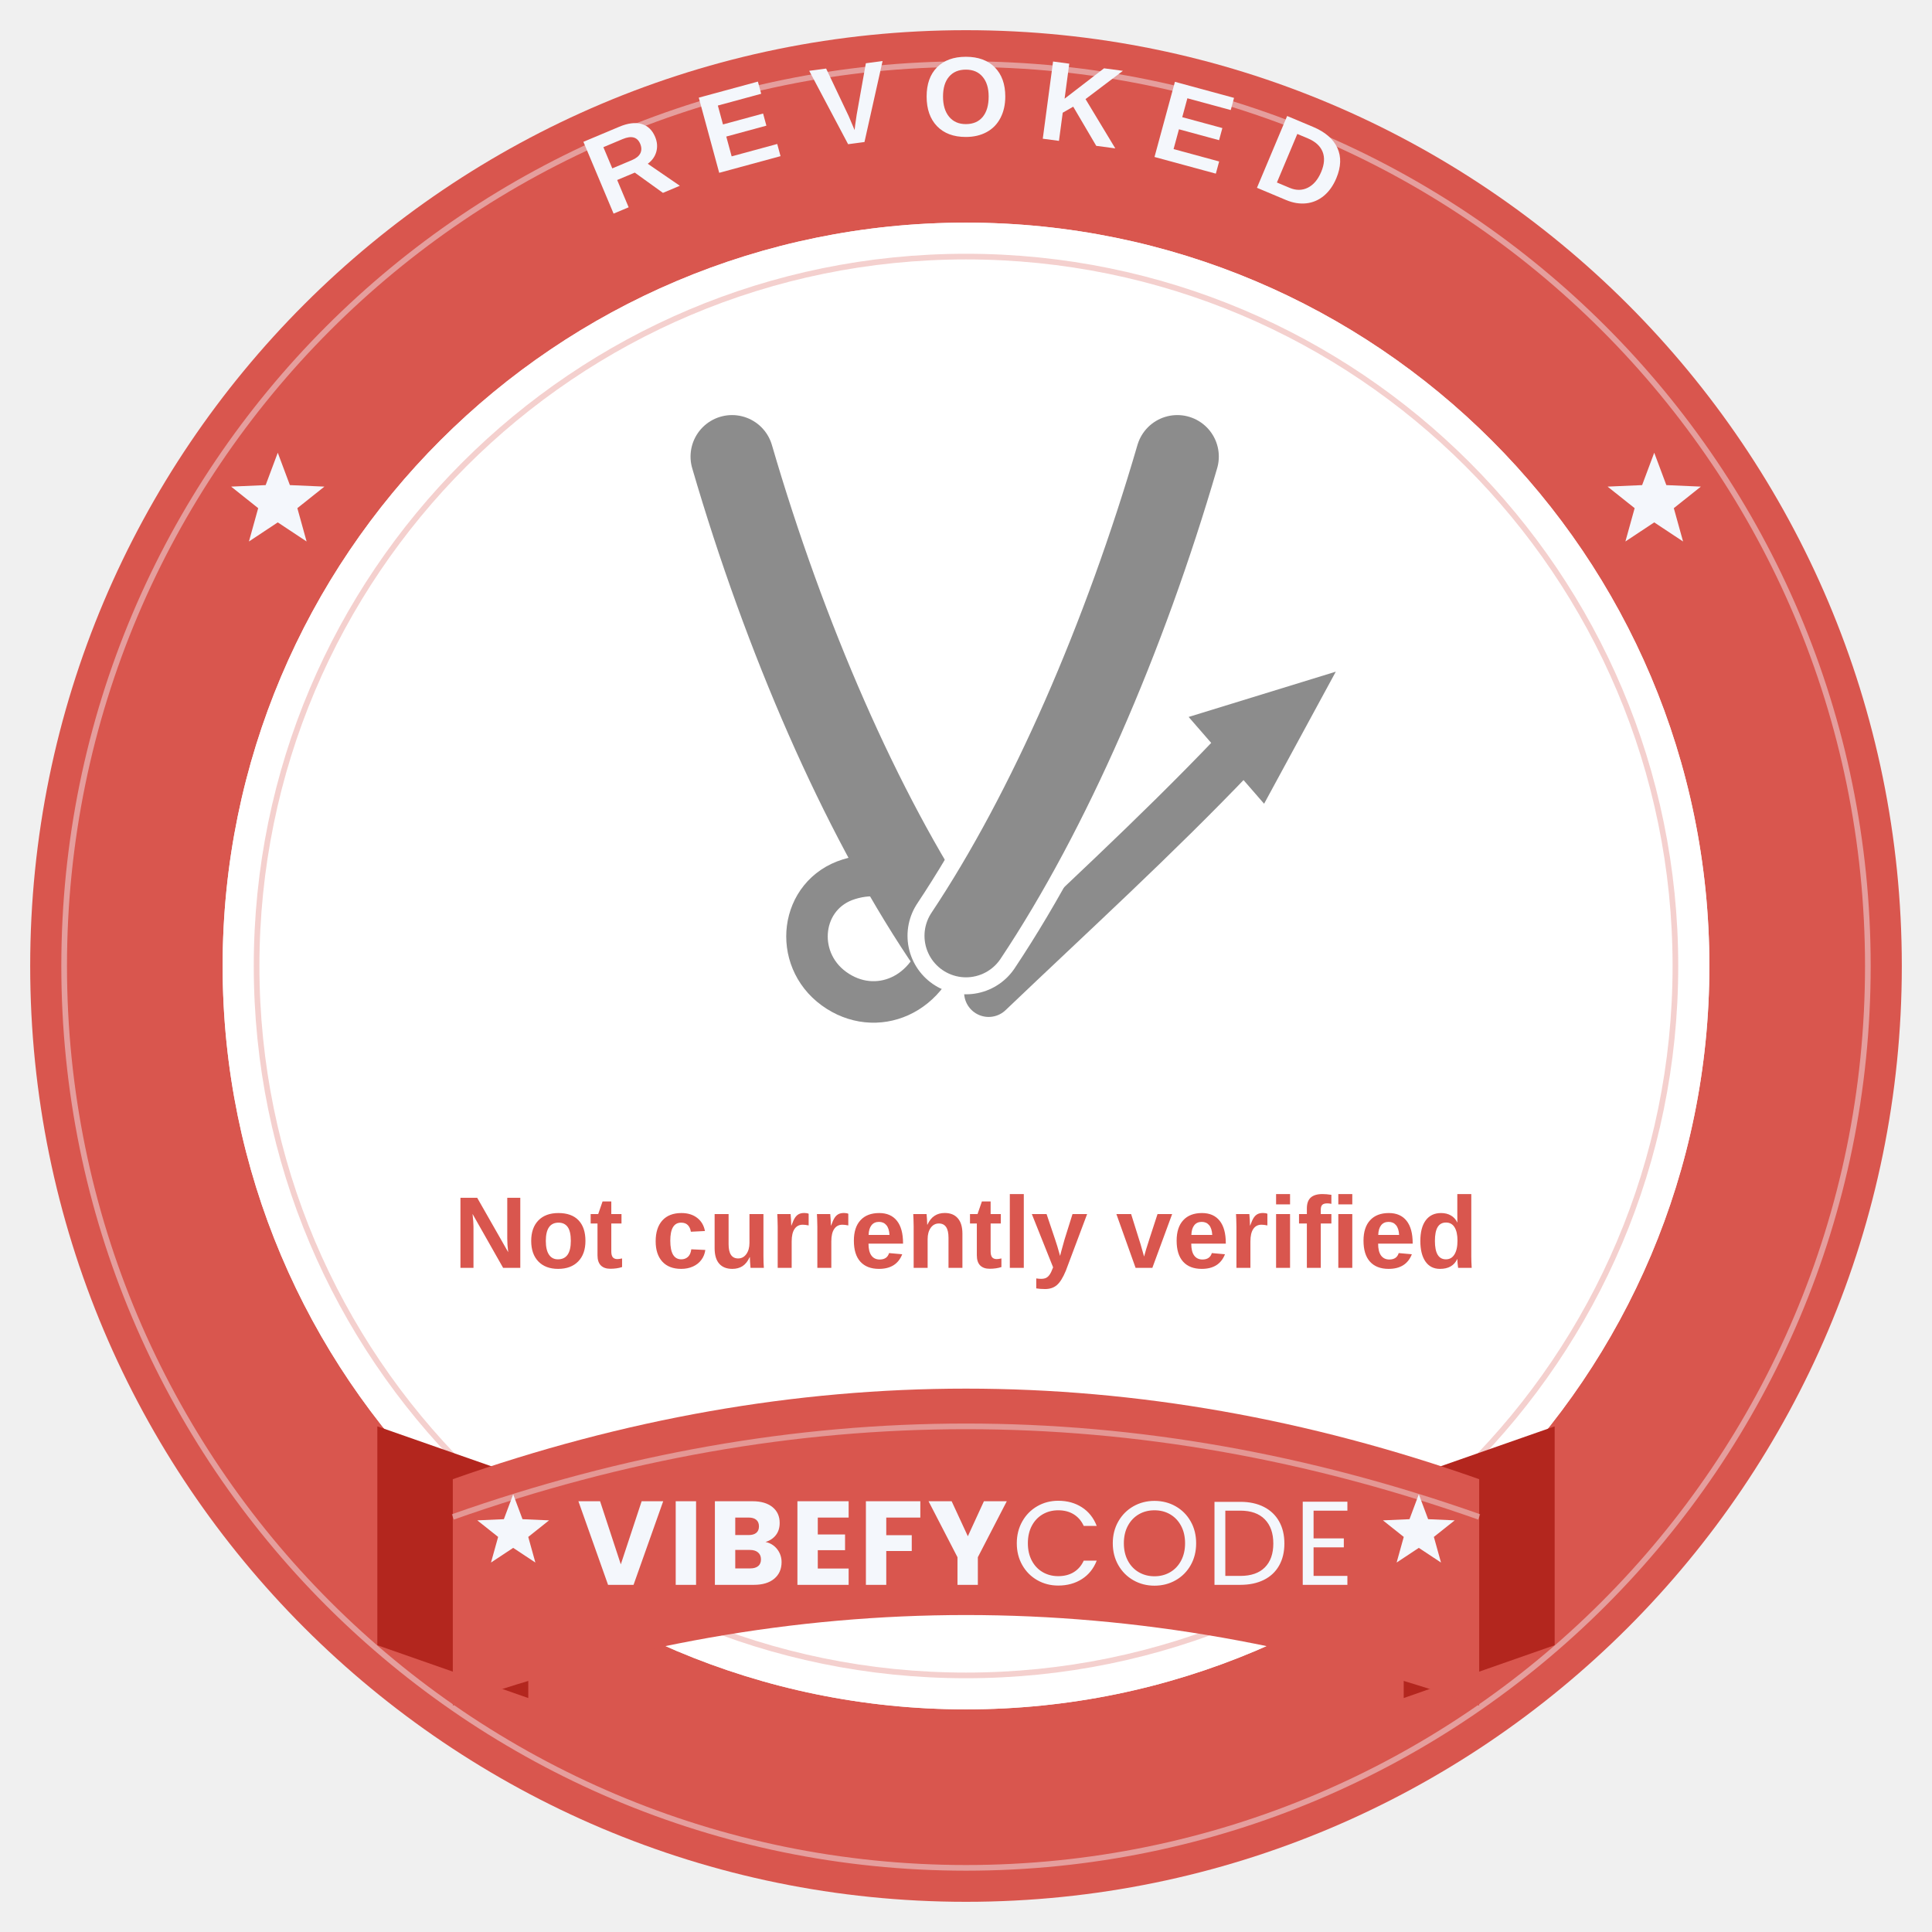
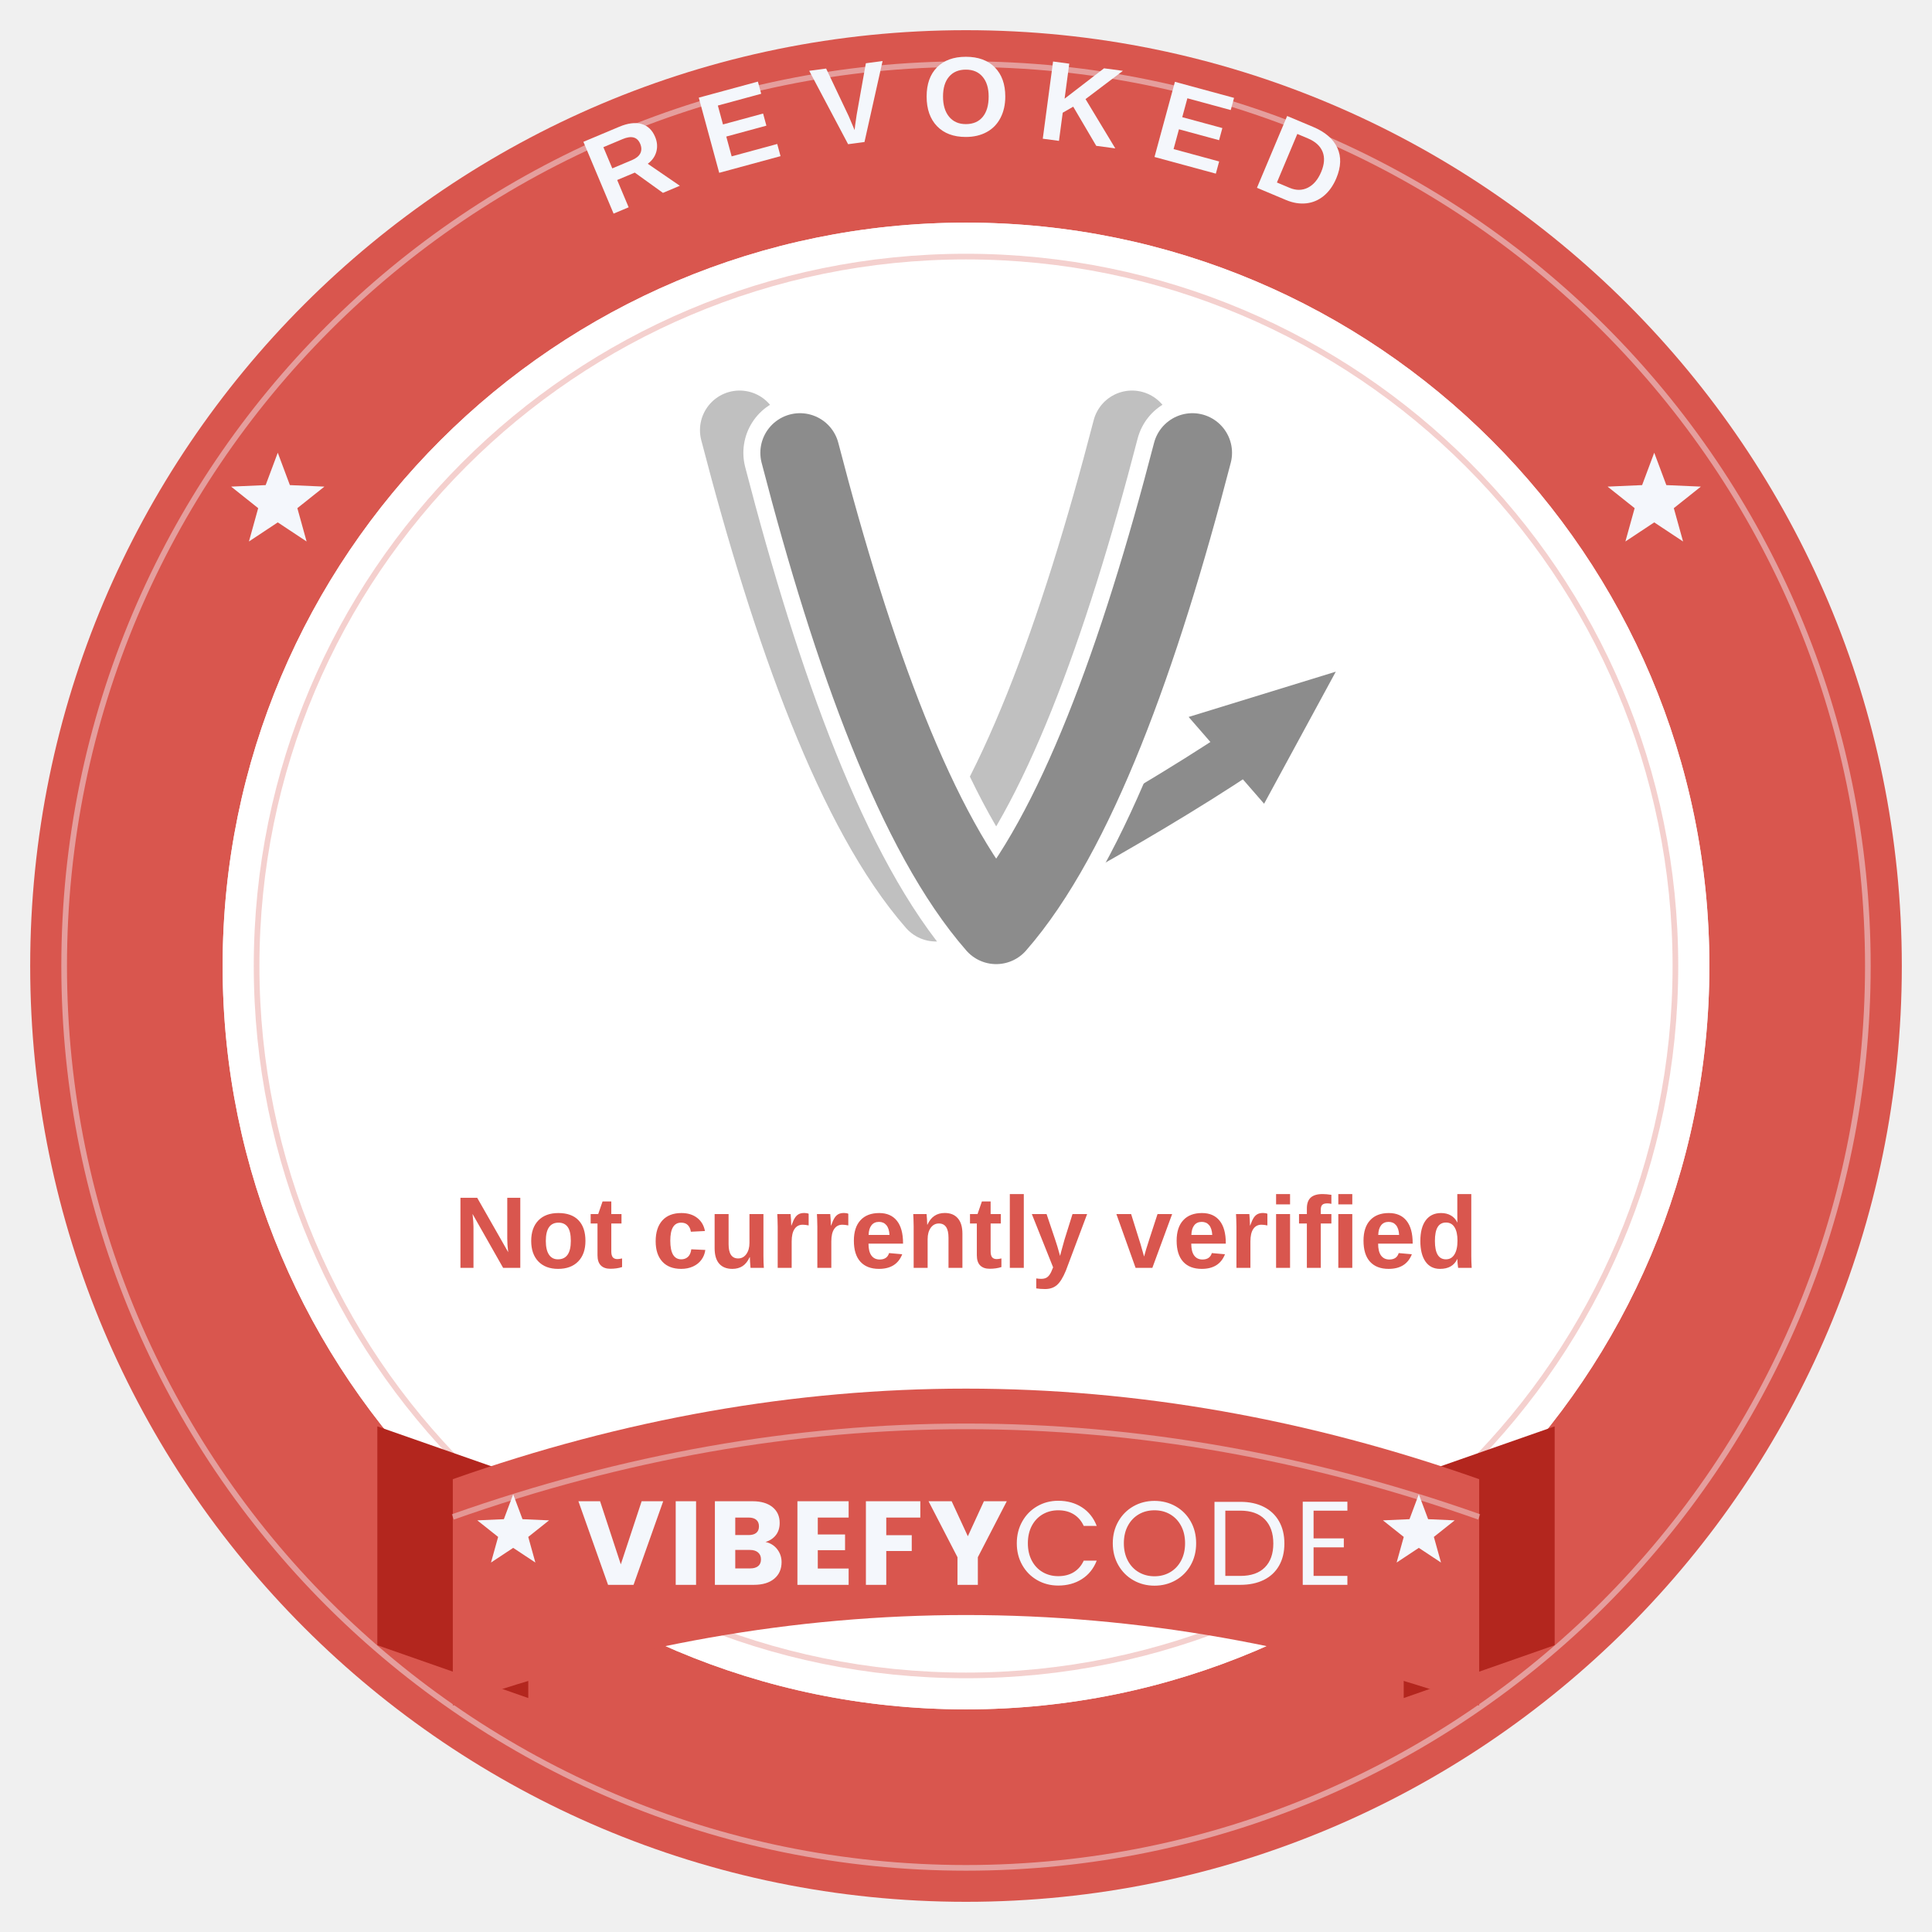
<svg xmlns="http://www.w3.org/2000/svg" viewBox="0 0 512 512" role="img" aria-label="Not currently verified by VibefyCode — revoked." width="512" height="512">
  <defs>
    <linearGradient id="seal-ribbon" x1="0" y1="0" x2="1" y2="1">
      <stop offset="0%" stop-color="#2FD3C4" />
      <stop offset="48%" stop-color="#2E9BE0" />
      <stop offset="100%" stop-color="#1F5FE0" />
    </linearGradient>
    <linearGradient id="seal-arrow" x1="0" y1="1" x2="1" y2="0">
      <stop offset="0%" stop-color="#2E9BE0" />
      <stop offset="62%" stop-color="#E8730C" />
      <stop offset="100%" stop-color="#F9A03F" />
    </linearGradient>
    <clipPath id="seal-disc">
      <circle cx="256" cy="256" r="248" />
    </clipPath>
  </defs>
  <path d="M 8 256 A 248 248 0 1 0 504 256 A 248 248 0 1 0 8 256 Z M 59 256 A 197 197 0 1 0 453 256 A 197 197 0 1 0 59 256 Z" fill="#D9564E" fill-rule="evenodd" />
  <circle cx="256" cy="256" r="197" fill="#FFFFFF" />
  <circle cx="256" cy="256" r="239" fill="none" stroke="#F4F7FC" stroke-width="1.5" opacity="0.45" />
  <circle cx="256" cy="256" r="188" fill="none" stroke="#D9564E" stroke-width="1.5" opacity="0.28" />
  <g aria-hidden="true">
    <text x="0" y="0" transform="translate(170.75 53.19) rotate(-22.80)" text-anchor="middle" font-family="Poppins, Montserrat, 'Segoe UI', 'Helvetica Neue', Arial, sans-serif" font-size="30" font-weight="700" fill="#F4F7FC">R</text>
    <text x="0" y="0" transform="translate(198.32 43.70) rotate(-15.20)" text-anchor="middle" font-family="Poppins, Montserrat, 'Segoe UI', 'Helvetica Neue', Arial, sans-serif" font-size="30" font-weight="700" fill="#F4F7FC">E</text>
    <text x="0" y="0" transform="translate(226.90 37.93) rotate(-7.60)" text-anchor="middle" font-family="Poppins, Montserrat, 'Segoe UI', 'Helvetica Neue', Arial, sans-serif" font-size="30" font-weight="700" fill="#F4F7FC">V</text>
    <text x="0" y="0" transform="translate(256.00 36.00) rotate(0.00)" text-anchor="middle" font-family="Poppins, Montserrat, 'Segoe UI', 'Helvetica Neue', Arial, sans-serif" font-size="30" font-weight="700" fill="#F4F7FC">O</text>
    <text x="0" y="0" transform="translate(285.10 37.93) rotate(7.60)" text-anchor="middle" font-family="Poppins, Montserrat, 'Segoe UI', 'Helvetica Neue', Arial, sans-serif" font-size="30" font-weight="700" fill="#F4F7FC">K</text>
    <text x="0" y="0" transform="translate(313.68 43.70) rotate(15.20)" text-anchor="middle" font-family="Poppins, Montserrat, 'Segoe UI', 'Helvetica Neue', Arial, sans-serif" font-size="30" font-weight="700" fill="#F4F7FC">E</text>
    <text x="0" y="0" transform="translate(341.25 53.19) rotate(22.80)" text-anchor="middle" font-family="Poppins, Montserrat, 'Segoe UI', 'Helvetica Neue', Arial, sans-serif" font-size="30" font-weight="700" fill="#F4F7FC">D</text>
    <path d="M0.00 -13.00 L3.21 -4.42 L12.36 -4.02 L5.19 1.69 L7.64 10.52 L0.00 5.46 L-7.64 10.52 L-5.19 1.69 L-12.36 -4.02 L-3.21 -4.42 Z" transform="translate(73.61173 132.9776)" fill="#F4F7FC" />
    <path d="M0.00 -13.00 L3.21 -4.42 L12.36 -4.02 L5.19 1.69 L7.64 10.52 L0.00 5.46 L-7.64 10.52 L-5.19 1.69 L-12.36 -4.02 L-3.21 -4.42 Z" transform="translate(438.3883 132.9776)" fill="#F4F7FC" />
  </g>
  <g transform="translate(256 190) scale(0.5) translate(-256 -256)" opacity="0.45">
    <g fill="none" stroke-linecap="round" stroke-linejoin="round">
-       <path d="M268 402 C312 360 356 320 398 276" stroke="currentColor" stroke-width="26" />
+       <path d="M302 334 C338 314 372 294 402 274" stroke="currentColor" stroke-width="26" />
      <path d="M452 232 L414 302 L374 256 Z" fill="currentColor" stroke="none" />
-       <path d="M132 118 C160 214 200 306 244 372" stroke="currentColor" stroke-width="44" />
-       <path d="M244 372 C238 404 208 416 186 400 C164 384 168 350 194 342 C220 334 240 352 240 374" stroke="currentColor" stroke-width="22" />
-       <circle cx="200" cy="372" r="13" fill="#FFFFFF" stroke="none" />
-       <path d="M256 372 C300 306 340 214 368 118" stroke="#FFFFFF" stroke-width="62" />
-       <path d="M256 372 C300 306 340 214 368 118" stroke="currentColor" stroke-width="44" />
+       <path d="M136 104 C164 212 198 306 240 354 C282 306 316 212 344 104" stroke="currentColor" stroke-width="42" opacity="0.55" />
+       <path d="M168 116 C196 224 230 318 272 366 C314 318 348 224 376 116" stroke="#FFFFFF" stroke-width="60" />
+       <path d="M168 116 C196 224 230 318 272 366 C314 318 348 224 376 116" stroke="currentColor" stroke-width="42" />
    </g>
  </g>
  <g aria-hidden="true" font-family="Poppins, Montserrat, 'Segoe UI', 'Helvetica Neue', Arial, sans-serif" text-anchor="middle" fill="#D9564E">
    <text x="256" y="336" font-size="27" font-weight="600">Not currently verified</text>
  </g>
  <g aria-hidden="true">
    <path d="M100 378 L140 392 L140 450 L100 436 Z" fill="#B3261E" />
    <path d="M412 378 L372 392 L372 450 L412 436 Z" fill="#B3261E" />
    <path d="M120 392 Q256 344 392 392 L392 452 Q256 404 120 452 Z" fill="#D9564E" />
    <path d="M120 402 Q256 354 392 402" fill="none" stroke="#F4F7FC" stroke-width="1.5" opacity="0.4" />
    <path d="M0.00 -10.00 L2.47 -3.40 L9.51 -3.09 L3.99 1.30 L5.88 8.09 L0.00 4.20 L-5.88 8.09 L-3.99 1.30 L-9.51 -3.09 L-2.47 -3.40 Z" transform="translate(136 406)" fill="#F4F7FC" />
    <path d="M0.00 -10.00 L2.47 -3.40 L9.51 -3.09 L3.99 1.30 L5.88 8.09 L0.00 4.20 L-5.88 8.09 L-3.99 1.30 L-9.51 -3.09 L-2.47 -3.40 Z" transform="translate(376 406)" fill="#F4F7FC" />
  </g>
  <g fill="#F4F7FC" transform="translate(153.00 420) scale(0.031561)">
    <path d="M721 -702 472 0H258L9 -702H191L365 -172L540 -702ZM997 -702V0H826V-702ZM1715 -191Q1715 -103 1653.5 -51.5Q1592 0 1482 0H1155V-702H1471Q1578 -702 1638.5 -653.0Q1699 -604 1699 -520Q1699 -458 1666.5 -417.0Q1634 -376 1580 -360Q1641 -347 1678.0 -299.5Q1715 -252 1715 -191ZM1326 -418H1438Q1480 -418 1502.5 -436.5Q1525 -455 1525 -491Q1525 -527 1502.5 -546.0Q1480 -565 1438 -565H1326ZM1542 -214Q1542 -251 1517.5 -272.0Q1493 -293 1450 -293H1326V-138H1452Q1495 -138 1518.5 -157.5Q1542 -177 1542 -214ZM2019 -565V-423H2248V-291H2019V-137H2278V0H1848V-702H2278V-565ZM2880 -702V-565H2594V-417H2808V-284H2594V0H2423V-702ZM3606 -702 3363 -232V0H3192V-232L2949 -702H3143L3279 -408L3414 -702Z" />
    <path d="M4038 -706Q4152 -706 4237.0 -651.0Q4322 -596 4361 -495H4252Q4223 -558 4168.5 -592.0Q4114 -626 4038 -626Q3965 -626 3907.0 -592.0Q3849 -558 3816.0 -495.5Q3783 -433 3783 -349Q3783 -266 3816.0 -203.5Q3849 -141 3907.0 -107.0Q3965 -73 4038 -73Q4114 -73 4168.5 -106.5Q4223 -140 4252 -203H4361Q4322 -103 4237.0 -48.5Q4152 6 4038 6Q3941 6 3861.5 -39.5Q3782 -85 3736.0 -166.0Q3690 -247 3690 -349Q3690 -451 3736.0 -532.5Q3782 -614 3861.5 -660.0Q3941 -706 4038 -706ZM4496 -349Q4496 -451 4542.5 -532.5Q4589 -614 4669.0 -659.5Q4749 -705 4846 -705Q4944 -705 5024.0 -659.5Q5104 -614 5150.0 -533.0Q5196 -452 5196 -349Q5196 -246 5150.0 -165.0Q5104 -84 5024.0 -38.5Q4944 7 4846 7Q4749 7 4669.0 -38.5Q4589 -84 4542.5 -165.5Q4496 -247 4496 -349ZM5103 -349Q5103 -433 5069.5 -495.5Q5036 -558 4978.0 -592.0Q4920 -626 4846 -626Q4772 -626 4714.0 -592.0Q4656 -558 4622.5 -495.5Q4589 -433 4589 -349Q4589 -266 4622.5 -203.0Q4656 -140 4714.5 -106.0Q4773 -72 4846 -72Q4919 -72 4977.5 -106.0Q5036 -140 5069.5 -203.0Q5103 -266 5103 -349ZM5937 -347Q5937 -240 5892.5 -161.5Q5848 -83 5764.5 -41.5Q5681 0 5567 0H5350V-697H5567Q5681 -697 5764.5 -654.5Q5848 -612 5892.5 -533.0Q5937 -454 5937 -347ZM5844 -347Q5844 -477 5772.5 -550.0Q5701 -623 5567 -623H5441V-75H5567Q5702 -75 5773.0 -146.5Q5844 -218 5844 -347ZM6182 -623V-390H6436V-315H6182V-75H6466V0H6091V-698H6466V-623Z" />
  </g>
</svg>
